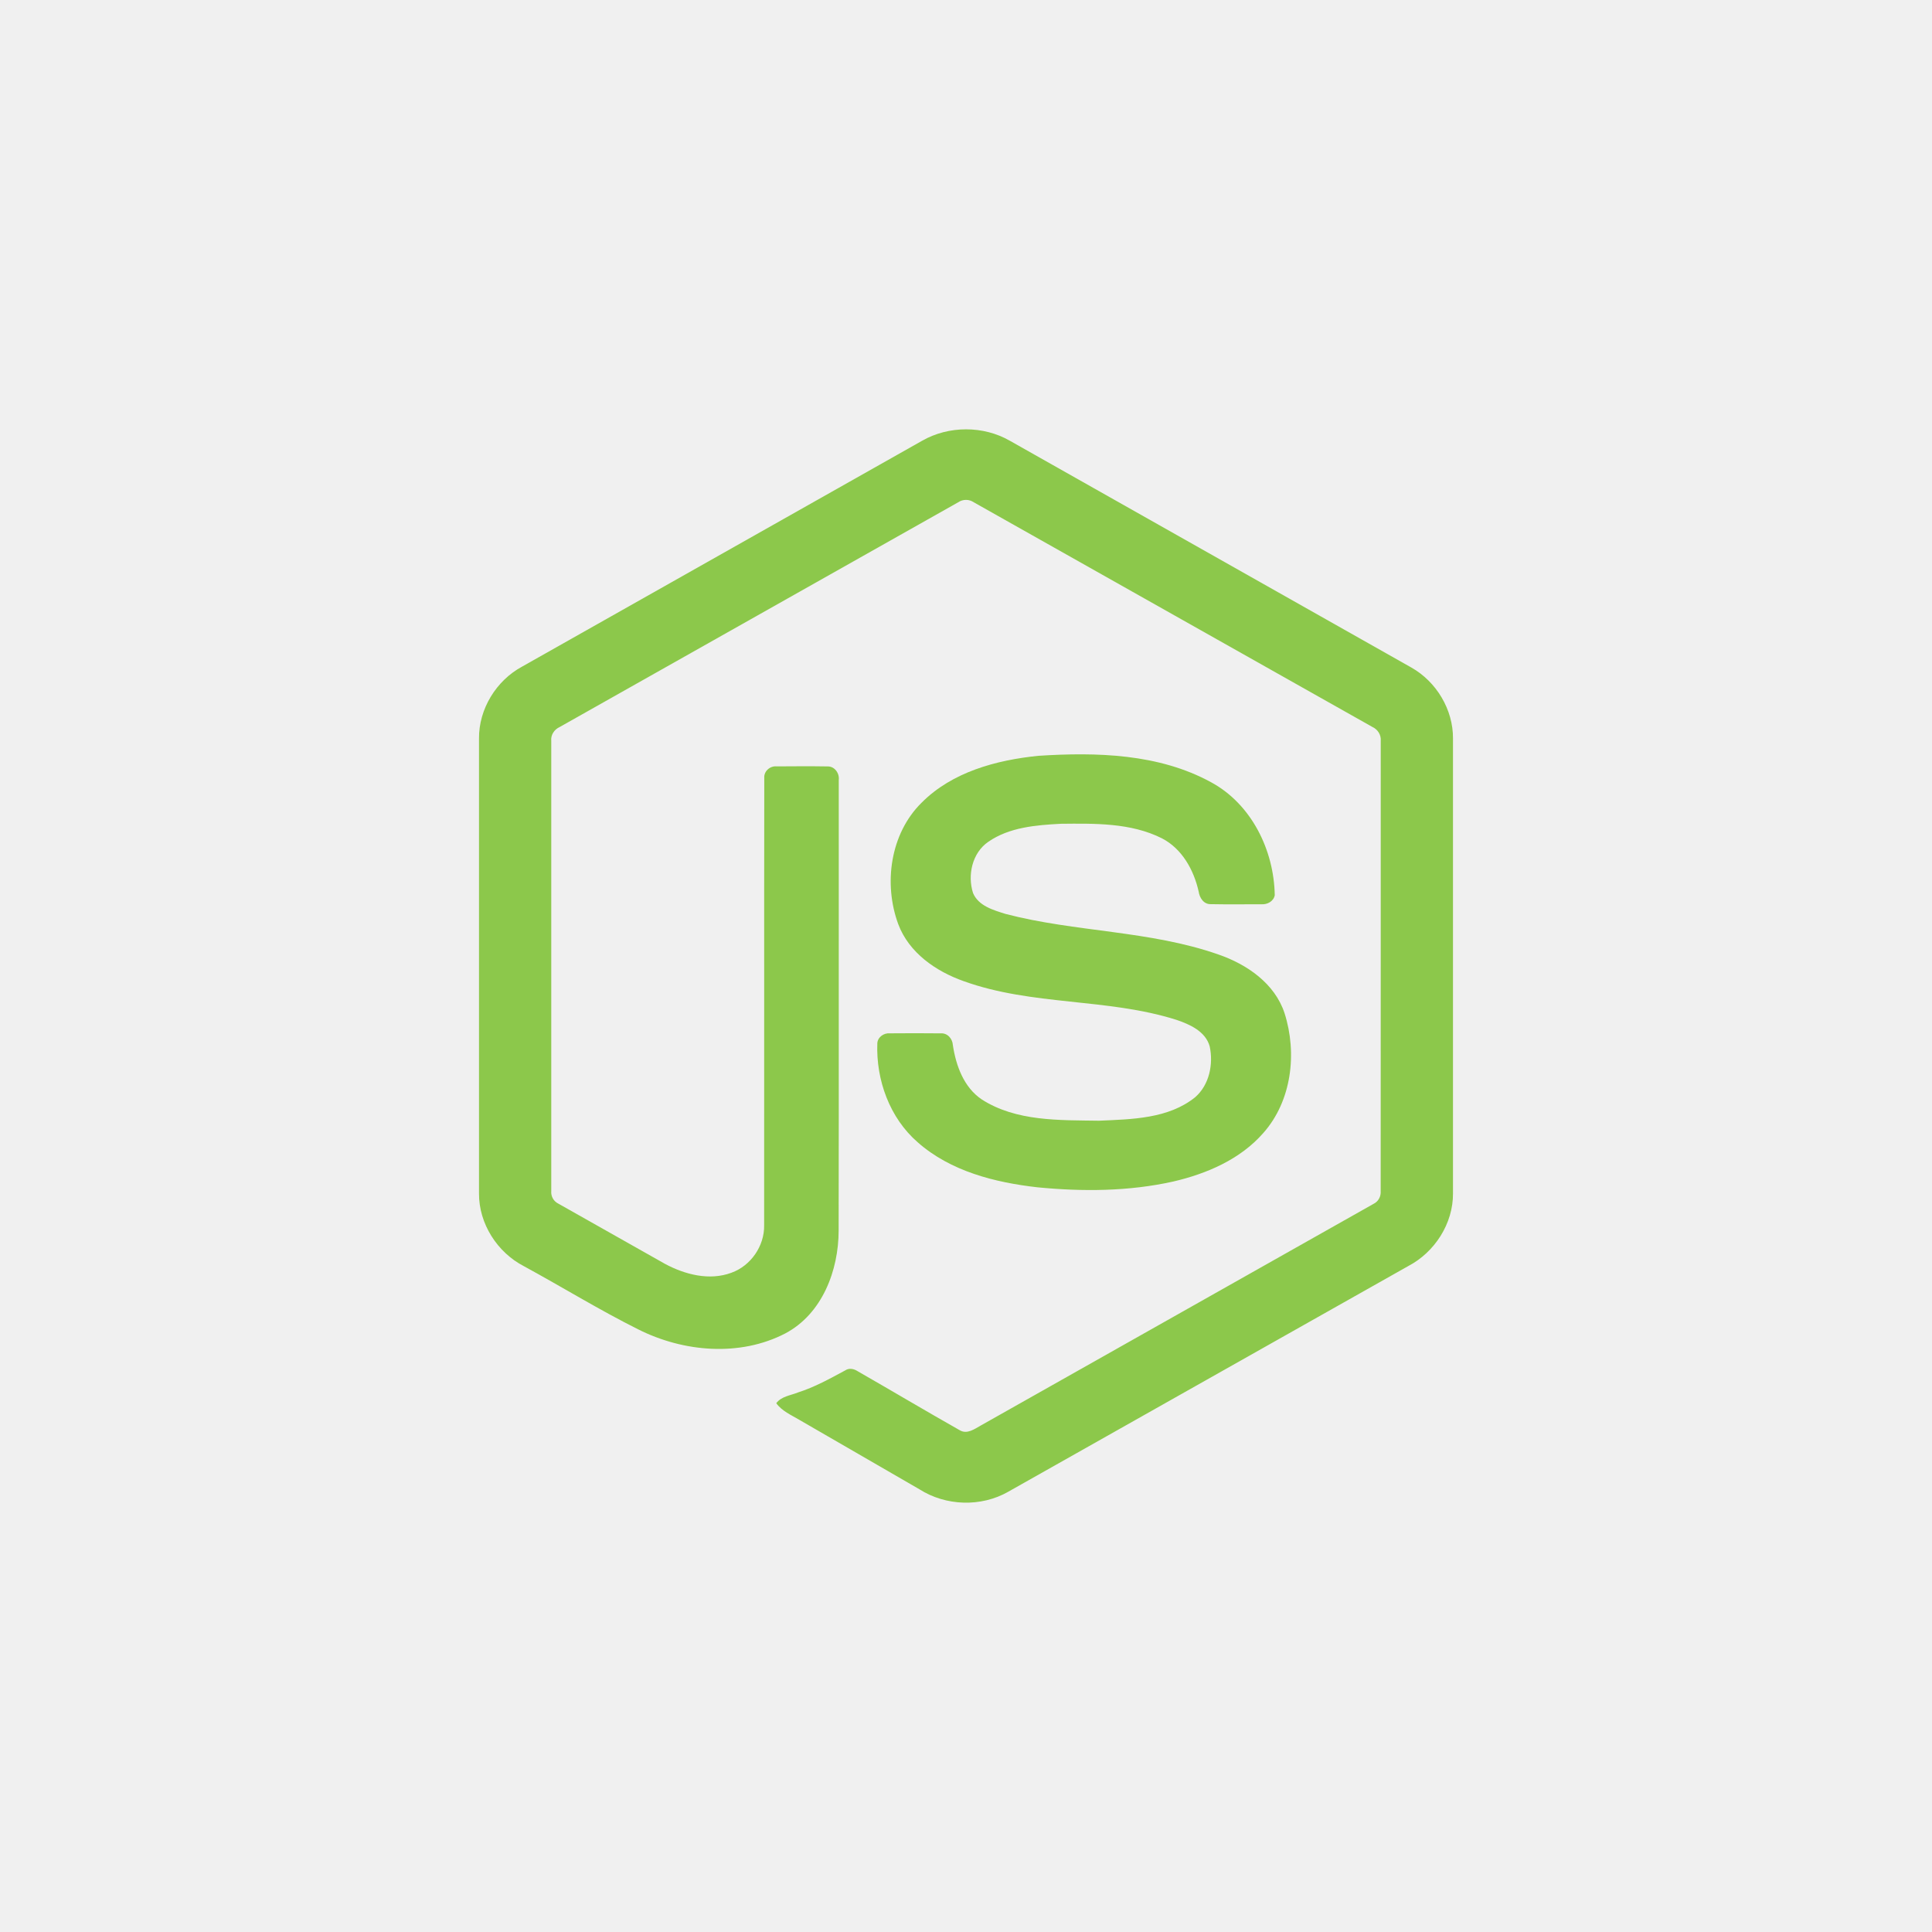
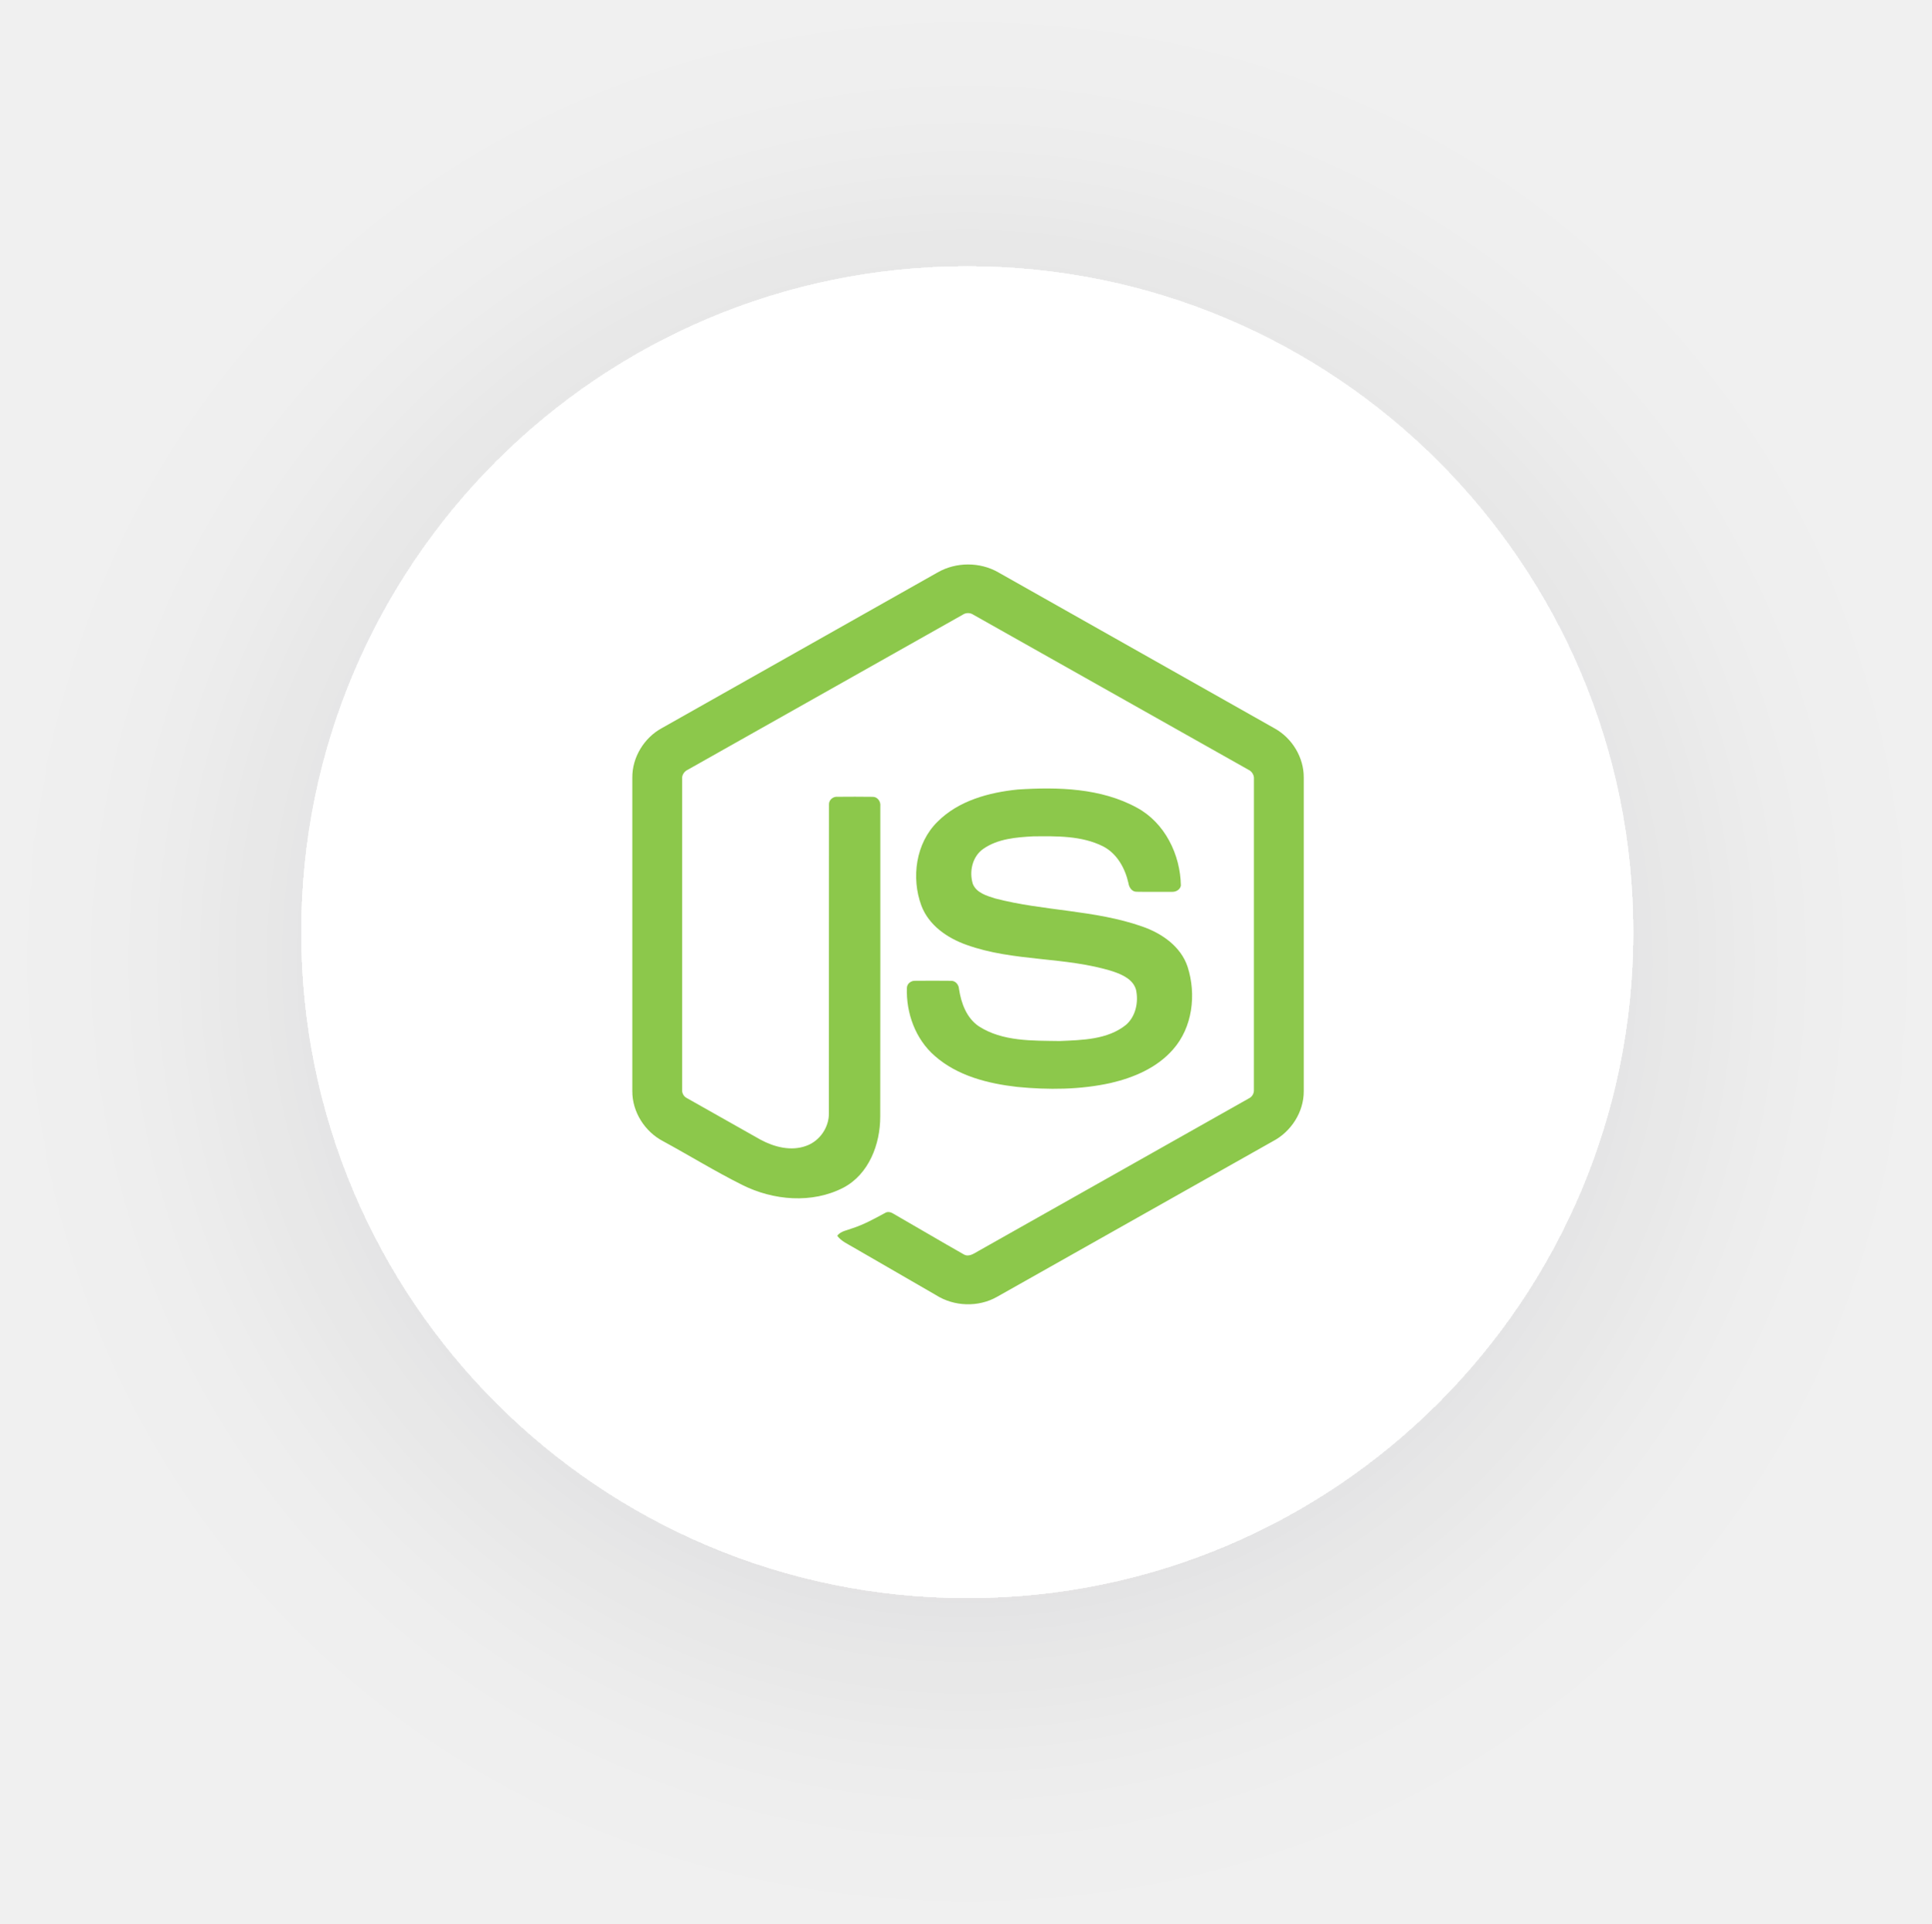
- <svg xmlns="http://www.w3.org/2000/svg" width="180" height="180" viewBox="0 0 180 180" fill="none">
-   <path d="M85.906 41.067C88.385 39.648 91.615 39.641 94.092 41.067C106.556 48.109 119.023 55.141 131.485 62.188C133.828 63.508 135.396 66.117 135.372 68.817V111.188C135.39 114.001 133.667 116.671 131.194 117.962C118.772 124.966 106.355 131.978 93.935 138.982C91.404 140.429 88.11 140.317 85.658 138.752C81.934 136.593 78.203 134.444 74.478 132.287C73.717 131.834 72.859 131.473 72.322 130.735C72.797 130.094 73.646 130.014 74.337 129.735C75.891 129.24 77.319 128.447 78.747 127.677C79.108 127.43 79.549 127.525 79.895 127.746C83.08 129.572 86.237 131.451 89.432 133.259C90.114 133.653 90.804 133.13 91.387 132.806C103.577 125.916 115.782 119.052 127.971 112.16C128.422 111.943 128.672 111.463 128.635 110.969C128.644 96.992 128.637 83.012 128.64 69.034C128.691 68.473 128.366 67.957 127.859 67.727C115.479 60.756 103.106 53.773 90.729 46.8C90.514 46.652 90.26 46.573 90 46.573C89.74 46.573 89.486 46.651 89.271 46.798C76.893 53.773 64.522 60.762 52.145 67.734C51.639 67.964 51.3 68.471 51.36 69.034C51.362 83.012 51.36 96.992 51.36 110.971C51.339 111.212 51.392 111.454 51.512 111.665C51.632 111.875 51.814 112.043 52.033 112.147C55.336 114.02 58.643 115.88 61.948 117.747C63.81 118.749 66.097 119.344 68.148 118.577C69.958 117.927 71.227 116.08 71.193 114.158C71.21 100.262 71.184 86.364 71.206 72.471C71.16 71.854 71.746 71.344 72.345 71.402C73.932 71.391 75.521 71.381 77.109 71.406C77.771 71.392 78.227 72.056 78.145 72.677C78.138 86.661 78.162 100.645 78.134 114.629C78.138 118.355 76.607 122.411 73.16 124.234C68.913 126.434 63.664 125.967 59.469 123.858C55.837 122.045 52.371 119.906 48.803 117.964C46.324 116.68 44.61 113.999 44.627 111.188V68.817C44.601 66.061 46.231 63.405 48.648 62.104C61.069 55.094 73.487 48.08 85.906 41.067Z" fill="#8CC84B" />
-   <path d="M96.741 70.417C102.158 70.069 107.957 70.211 112.832 72.879C116.606 74.924 118.699 79.216 118.765 83.409C118.66 83.975 118.069 84.287 117.529 84.248C115.957 84.246 114.385 84.27 112.813 84.238C112.146 84.263 111.759 83.648 111.675 83.059C111.224 81.053 110.13 79.066 108.241 78.098C105.343 76.647 101.981 76.72 98.821 76.75C96.513 76.873 94.032 77.073 92.077 78.429C90.576 79.457 90.12 81.532 90.656 83.203C91.161 84.403 92.546 84.79 93.679 85.147C100.207 86.855 107.125 86.685 113.529 88.932C116.18 89.848 118.774 91.629 119.681 94.404C120.868 98.125 120.348 102.572 117.701 105.558C115.555 108.016 112.428 109.354 109.31 110.08C105.162 111.005 100.857 111.029 96.644 110.618C92.683 110.167 88.561 109.126 85.503 106.427C82.888 104.157 81.611 100.619 81.738 97.204C81.768 96.628 82.343 96.226 82.895 96.273C84.478 96.26 86.06 96.256 87.643 96.275C88.275 96.23 88.744 96.776 88.776 97.372C89.068 99.284 89.787 101.29 91.454 102.423C94.67 104.498 98.707 104.356 102.39 104.414C105.442 104.279 108.867 104.238 111.357 102.221C112.671 101.071 113.06 99.146 112.705 97.49C112.321 96.093 110.858 95.441 109.602 95.015C103.158 92.977 96.163 93.716 89.78 91.411C87.189 90.495 84.684 88.764 83.688 86.102C82.299 82.335 82.936 77.675 85.86 74.789C88.712 71.918 92.828 70.813 96.741 70.417V70.417Z" fill="#8CC84B" />
+ <svg xmlns="http://www.w3.org/2000/svg" width="261" height="260" viewBox="0 0 261 260" fill="none">
+   <g filter="url(#filter0_d_30_1015)">
+     <rect x="40.724" y="36" width="180" height="180" rx="90" fill="white" />
+     <rect x="41.224" y="36.5" width="179" height="179" rx="89.5" stroke="white" />
+   </g>
+   <path d="M126.734 77.364C129.213 75.945 132.443 75.938 134.92 77.364C147.384 84.407 159.851 91.438 172.313 98.485C174.657 99.805 176.224 102.414 176.2 105.114V147.485C176.218 150.298 174.495 152.969 172.022 154.259C159.6 161.263 147.184 168.275 134.763 175.279C132.232 176.726 128.938 176.614 126.486 175.049C122.762 172.89 119.031 170.741 115.306 168.585C114.545 168.131 113.687 167.77 113.15 167.032C113.625 166.391 114.474 166.312 115.165 166.032C116.719 165.538 118.147 164.744 119.575 163.974C119.936 163.727 120.377 163.822 120.723 164.043C123.908 165.869 127.065 167.748 130.26 169.556C130.942 169.95 131.632 169.428 132.215 169.103C144.405 162.213 156.611 155.349 168.799 148.457C169.25 148.24 169.5 147.761 169.463 147.266C169.472 133.289 169.466 119.309 169.468 105.332C169.519 104.77 169.195 104.254 168.687 104.025C156.308 97.053 143.934 90.07 131.557 83.097C131.343 82.95 131.088 82.87 130.828 82.87C130.568 82.87 130.314 82.948 130.099 83.095C117.721 90.07 105.35 97.059 92.973 104.031C92.467 104.261 92.128 104.768 92.188 105.332C92.19 119.309 92.188 133.289 92.188 147.268C92.167 147.509 92.22 147.752 92.34 147.962C92.46 148.172 92.642 148.341 92.861 148.444C96.164 150.317 99.472 152.177 102.777 154.044C104.639 155.046 106.925 155.642 108.976 154.874C110.786 154.224 112.055 152.377 112.021 150.455C112.038 136.559 112.012 122.661 112.034 108.768C111.988 108.151 112.574 107.641 113.173 107.699C114.76 107.689 116.35 107.678 117.937 107.704C118.599 107.689 119.055 108.353 118.973 108.974C118.967 122.958 118.99 136.942 118.962 150.926C118.967 154.652 117.435 158.708 113.988 160.531C109.741 162.731 104.493 162.265 100.297 160.155C96.665 158.342 93.199 156.203 89.631 154.261C87.152 152.978 85.438 150.296 85.455 147.486V105.114C85.429 102.358 87.059 99.702 89.476 98.401C101.897 91.391 114.315 84.377 126.734 77.364Z" fill="#8CC84B" />
+   <path d="M137.569 106.715C142.986 106.366 148.786 106.508 153.66 109.177C157.434 111.222 159.527 115.514 159.593 119.707C159.488 120.272 158.897 120.584 158.357 120.545C156.785 120.543 155.213 120.567 153.641 120.535C152.975 120.56 152.587 119.946 152.503 119.356C152.052 117.35 150.958 115.363 149.069 114.395C146.171 112.944 142.81 113.017 139.649 113.047C137.341 113.17 134.86 113.37 132.905 114.727C131.404 115.754 130.948 117.829 131.484 119.5C131.989 120.7 133.374 121.087 134.507 121.444C141.036 123.152 147.954 122.982 154.357 125.229C157.008 126.145 159.602 127.926 160.509 130.701C161.696 134.422 161.176 138.869 158.529 141.855C156.383 144.313 153.256 145.651 150.138 146.378C145.99 147.302 141.685 147.326 137.473 146.915C133.512 146.464 129.389 145.423 126.331 142.724C123.717 140.454 122.439 136.916 122.566 133.502C122.596 132.925 123.171 132.523 123.723 132.57C125.306 132.557 126.888 132.553 128.471 132.572C129.103 132.527 129.572 133.073 129.605 133.669C129.897 135.581 130.615 137.587 132.282 138.72C135.499 140.796 139.535 140.653 143.218 140.712C146.27 140.576 149.695 140.535 152.185 138.518C153.499 137.368 153.888 135.443 153.533 133.788C153.149 132.39 151.686 131.738 150.431 131.312C143.986 129.274 136.991 130.013 130.609 127.708C128.017 126.792 125.512 125.061 124.517 122.399C123.128 118.632 123.764 113.972 126.688 111.086C129.54 108.215 133.656 107.11 137.569 106.714V106.715Z" fill="#8CC84B" />
+   <defs>
+     <filter id="filter0_d_30_1015" x="0.724" y="0" width="260" height="260" filterUnits="userSpaceOnUse" color-interpolation-filters="sRGB">
+       <feFlood flood-opacity="0" result="BackgroundImageFix" />
+       <feColorMatrix in="SourceAlpha" type="matrix" values="0 0 0 0 0 0 0 0 0 0 0 0 0 0 0 0 0 0 127 0" result="hardAlpha" />
+       <feOffset dy="4" />
+       <feGaussianBlur stdDeviation="20" />
+       <feComposite in2="hardAlpha" operator="out" />
+       <feColorMatrix type="matrix" values="0 0 0 0 0.037 0 0 0 0 0.035 0 0 0 0 0.048 0 0 0 0.1 0" />
+       <feBlend mode="normal" in2="BackgroundImageFix" result="effect1_dropShadow_30_1015" />
+       <feBlend mode="normal" in="SourceGraphic" in2="effect1_dropShadow_30_1015" result="shape" />
+     </filter>
+   </defs>
</svg>
